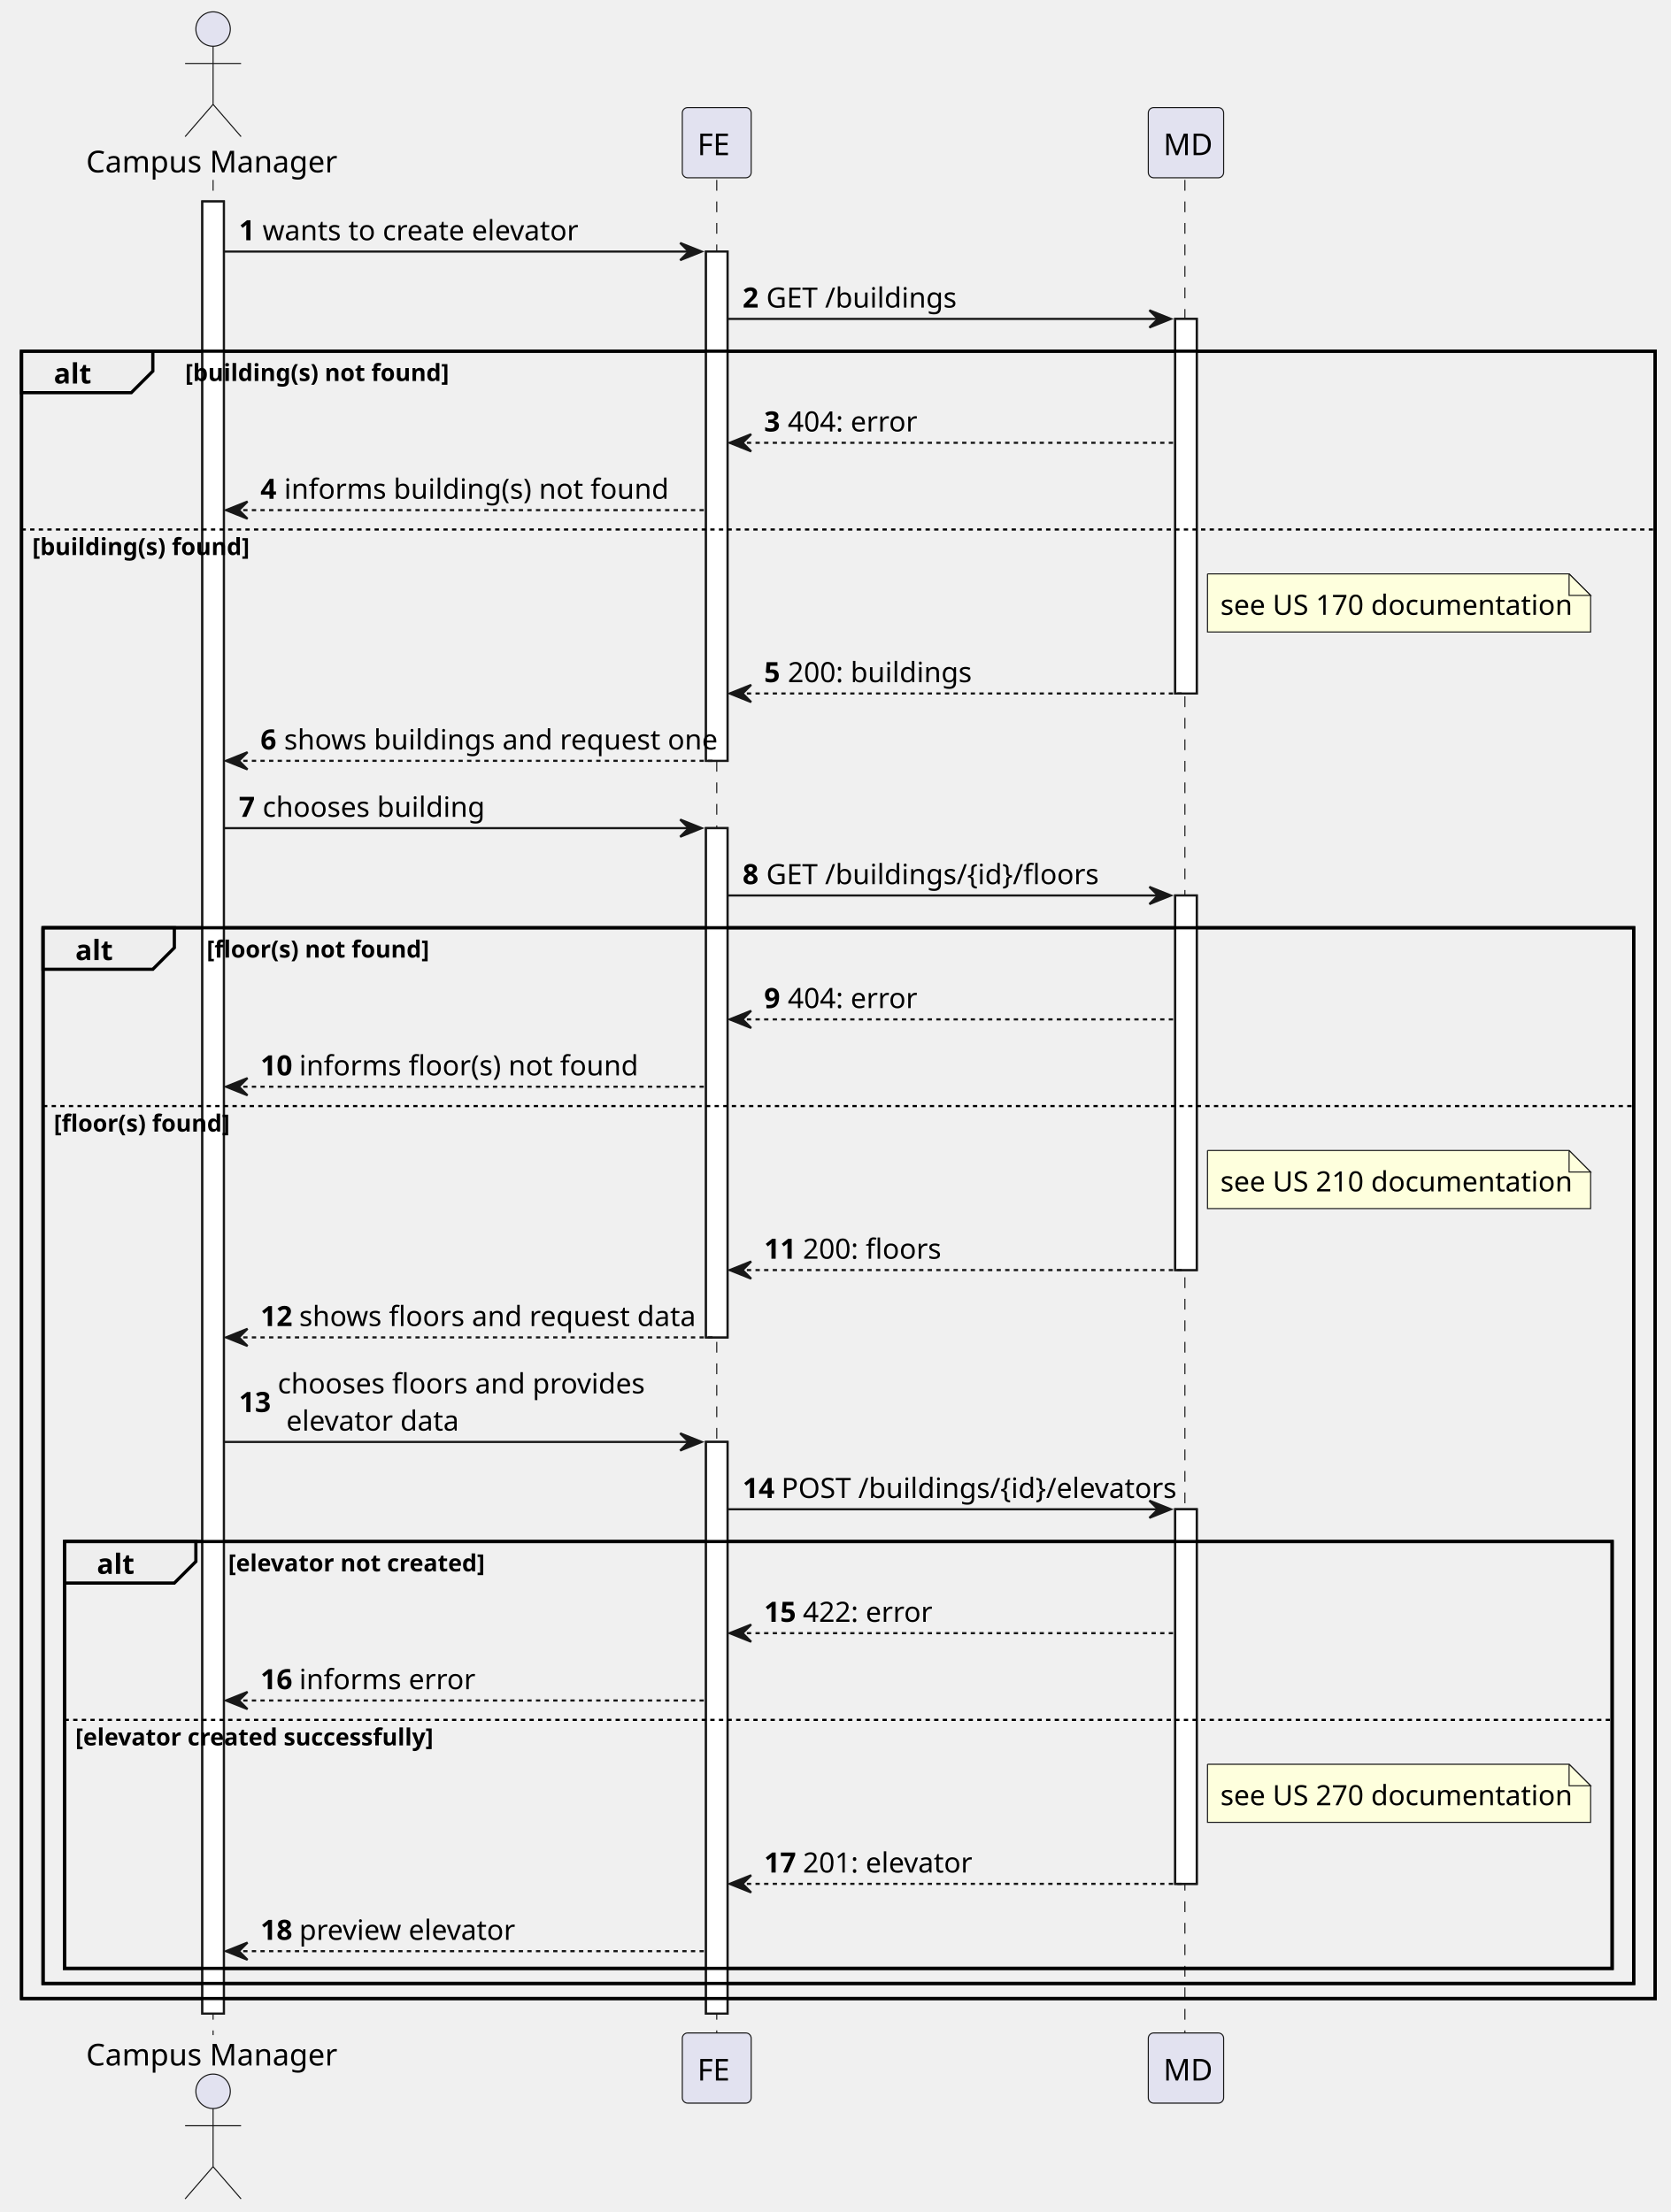
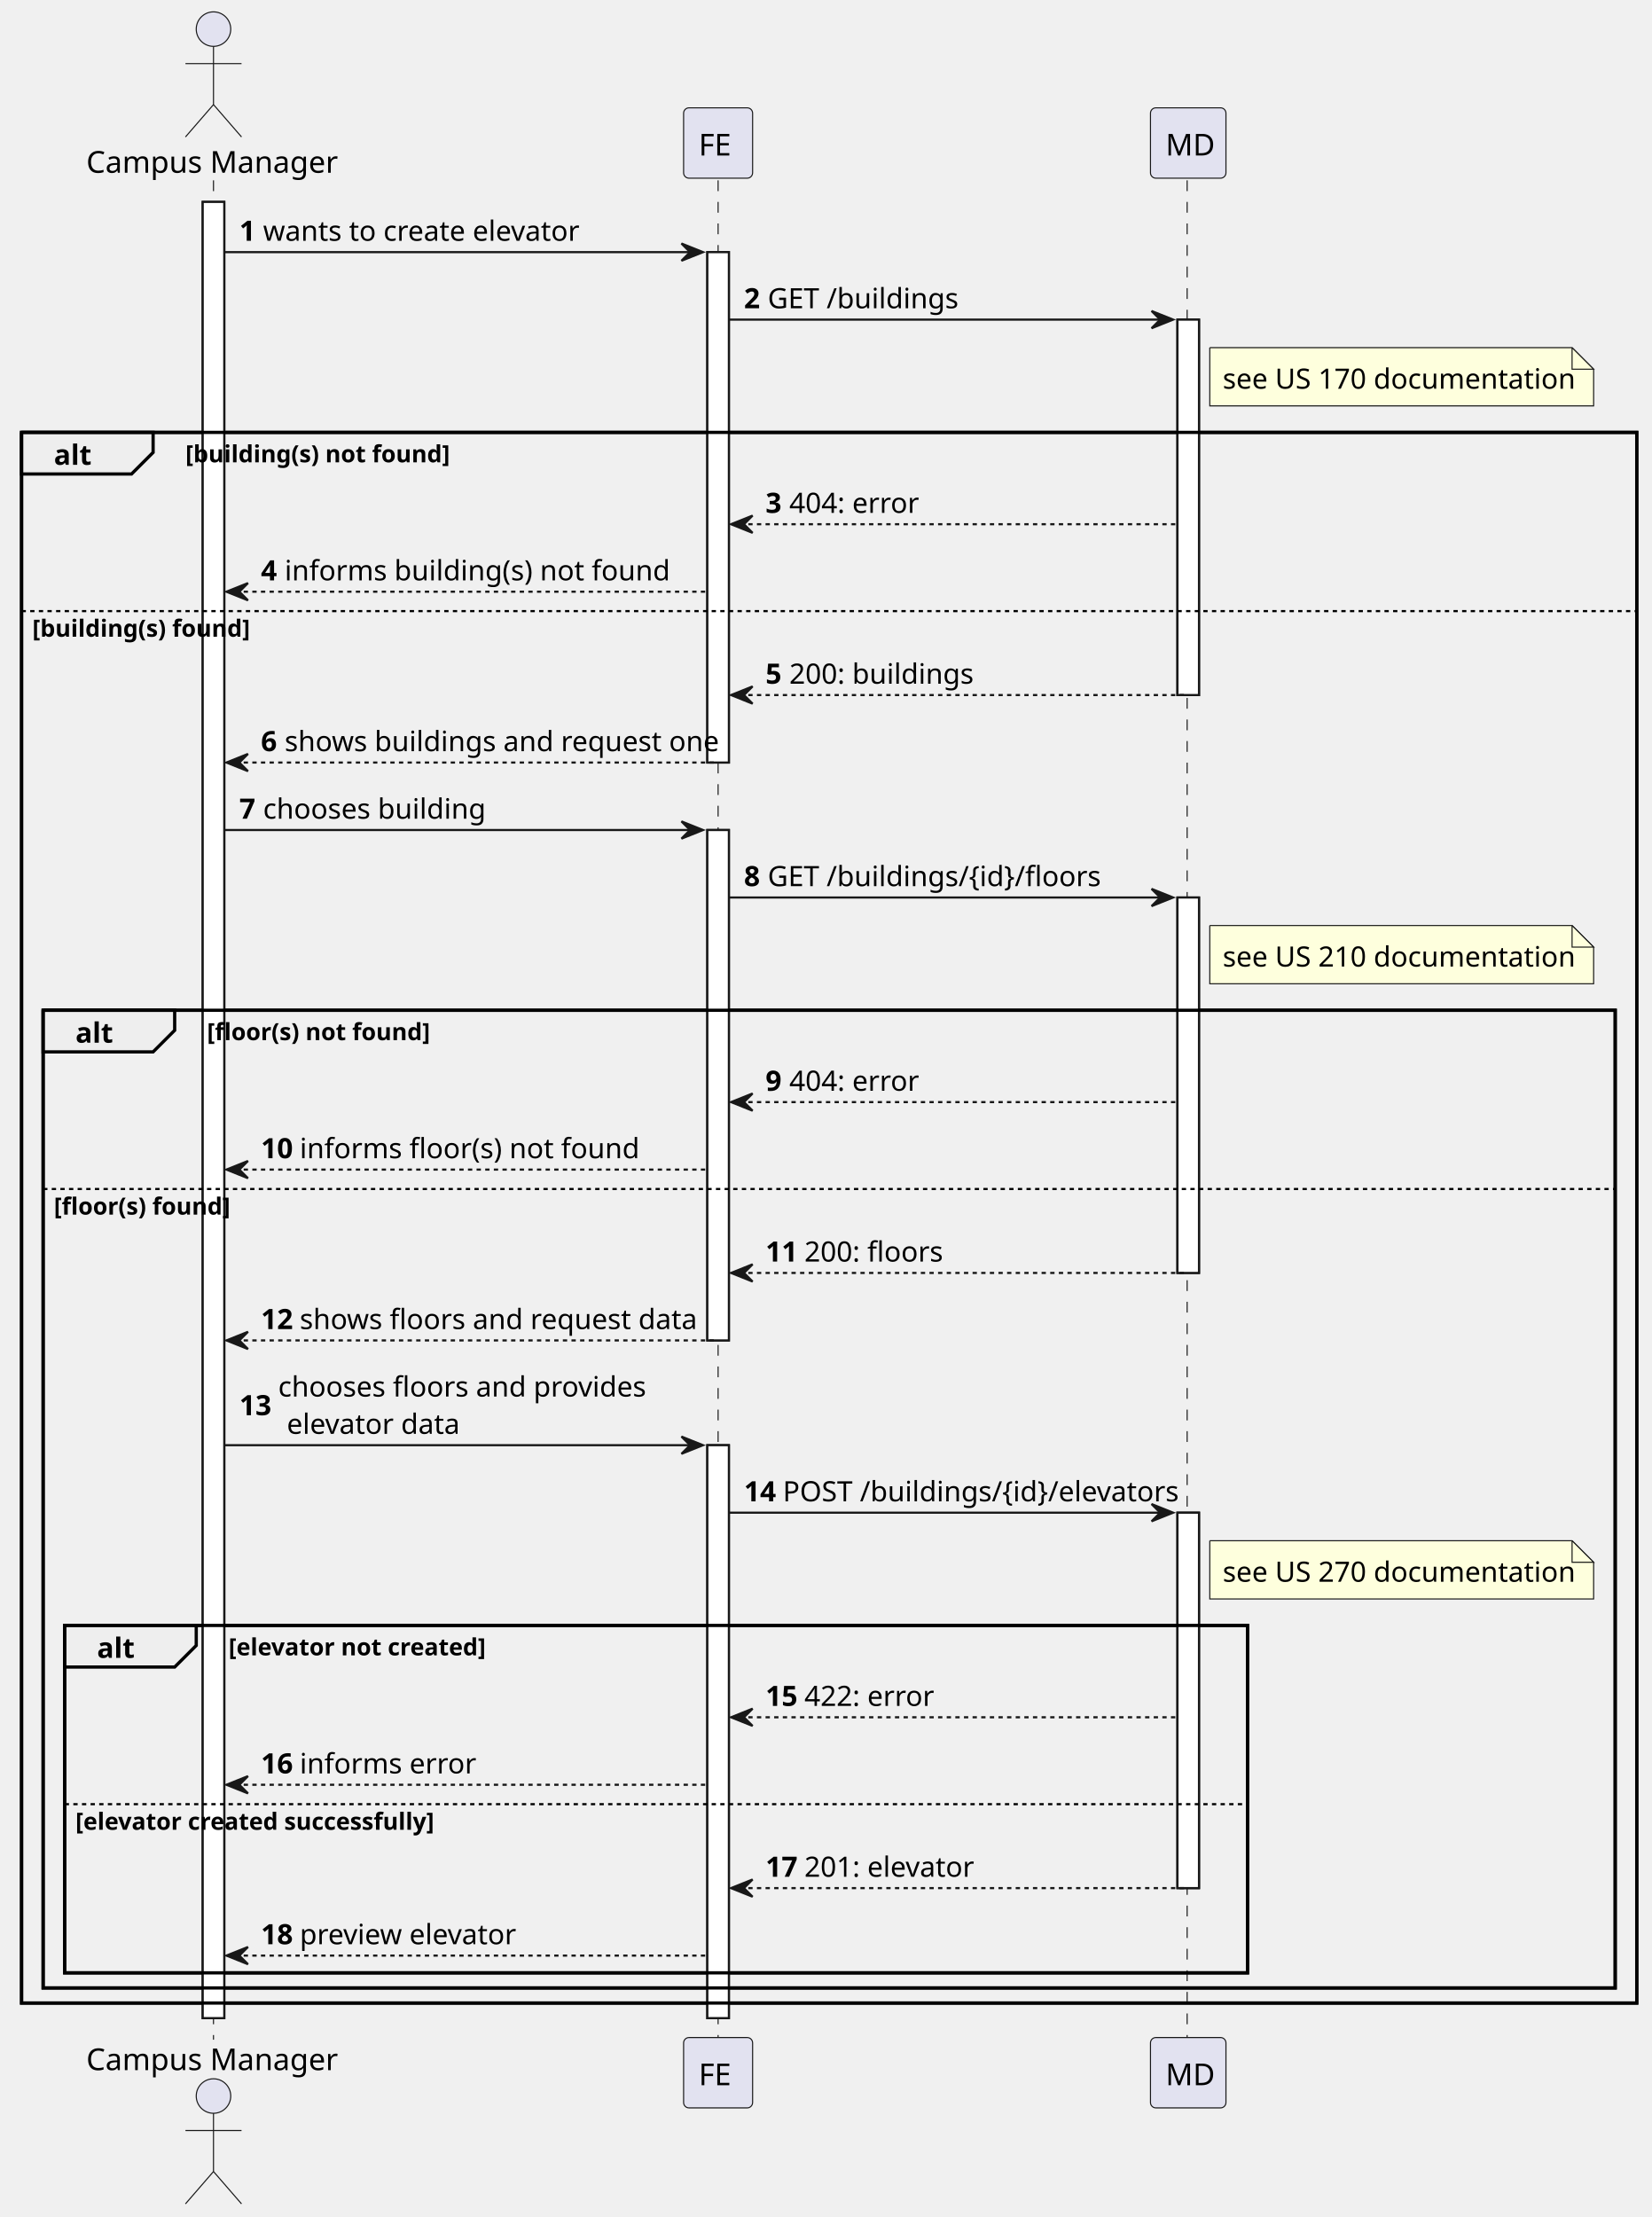
- <svg xmlns="http://www.w3.org/2000/svg" contentStyleType="text/css" height="1028px" preserveAspectRatio="none" style="width:776px;height:1028px;background:#FFFFFF;" version="1.1" viewBox="0 0 776 1028" width="776px" zoomAndPan="magnify">
+ <svg xmlns="http://www.w3.org/2000/svg" contentStyleType="text/css" height="1028px" preserveAspectRatio="none" style="width:766px;height:1028px;background:#FFFFFF;" version="1.1" viewBox="0 0 766 1028" width="766px" zoomAndPan="magnify">
  <defs />
  <g>
    <rect fill="#FFFFFF" height="842.168" style="stroke:#181818;stroke-width:1.0;" width="10" x="94" y="93.621" />
    <rect fill="#FFFFFF" height="236.668" style="stroke:#181818;stroke-width:1.0;" width="10" x="328" y="116.912" />
    <rect fill="#FFFFFF" height="236.668" style="stroke:#181818;stroke-width:1.0;" width="10" x="328" y="384.871" />
    <rect fill="#FFFFFF" height="265.668" style="stroke:#181818;stroke-width:1.0;" width="10" x="328" y="670.121" />
    <rect fill="#FFFFFF" height="174.086" style="stroke:#181818;stroke-width:1.0;" width="10" x="546" y="148.203" />
    <rect fill="#FFFFFF" height="174.086" style="stroke:#181818;stroke-width:1.0;" width="10" x="546" y="416.162" />
    <rect fill="#FFFFFF" height="174.086" style="stroke:#181818;stroke-width:1.0;" width="10" x="546" y="701.412" />
-     <rect fill="none" height="765.586" style="stroke:#000000;stroke-width:1.5;" width="759" x="10" y="163.203" />
-     <rect fill="none" height="490.627" style="stroke:#000000;stroke-width:1.5;" width="739" x="20" y="431.162" />
-     <rect fill="none" height="198.377" style="stroke:#000000;stroke-width:1.5;" width="719" x="30" y="716.412" />
+     <rect fill="none" height="728.295" style="stroke:#000000;stroke-width:1.5;" width="749" x="10" y="200.494" />
+     <rect fill="none" height="453.336" style="stroke:#000000;stroke-width:1.5;" width="729" x="20" y="468.453" />
+     <rect fill="none" height="161.086" style="stroke:#000000;stroke-width:1.5;" width="548.5" x="30" y="753.703" />
    <line style="stroke:#181818;stroke-width:0.5;stroke-dasharray:5.0,5.0;" x1="99" x2="99" y1="83.621" y2="945.789" />
    <line style="stroke:#181818;stroke-width:0.5;stroke-dasharray:5.0,5.0;" x1="333" x2="333" y1="83.621" y2="945.789" />
    <line style="stroke:#181818;stroke-width:0.5;stroke-dasharray:5.0,5.0;" x1="550.5" x2="550.5" y1="83.621" y2="945.789" />
    <text fill="#000000" font-family="sans-serif" font-size="14" lengthAdjust="spacing" textLength="112" x="40" y="80.107">Campus Manager</text>
    <ellipse cx="99" cy="13.5" fill="#E2E2F0" rx="8" ry="8" style="stroke:#181818;stroke-width:0.5;" />
    <path d="M99,21.5 L99,48.5 M86,29.5 L112,29.5 M99,48.5 L86,63.5 M99,48.5 L112,63.5 " fill="none" style="stroke:#181818;stroke-width:0.5;" />
    <text fill="#000000" font-family="sans-serif" font-size="14" lengthAdjust="spacing" textLength="112" x="40" y="959.896">Campus Manager</text>
    <ellipse cx="99" cy="971.91" fill="#E2E2F0" rx="8" ry="8" style="stroke:#181818;stroke-width:0.5;" />
    <path d="M99,979.91 L99,1006.91 M86,987.91 L112,987.91 M99,1006.91 L86,1021.91 M99,1006.91 L112,1021.91 " fill="none" style="stroke:#181818;stroke-width:0.5;" />
    <rect fill="#E2E2F0" height="32.621" rx="2.5" ry="2.5" style="stroke:#181818;stroke-width:0.5;" width="32" x="317" y="50" />
    <text fill="#000000" font-family="sans-serif" font-size="14" lengthAdjust="spacing" textLength="18" x="324" y="72.107">FE</text>
    <rect fill="#E2E2F0" height="32.621" rx="2.5" ry="2.5" style="stroke:#181818;stroke-width:0.5;" width="32" x="317" y="944.789" />
    <text fill="#000000" font-family="sans-serif" font-size="14" lengthAdjust="spacing" textLength="18" x="324" y="966.896">FE</text>
    <rect fill="#E2E2F0" height="32.621" rx="2.5" ry="2.5" style="stroke:#181818;stroke-width:0.5;" width="35" x="533.5" y="50" />
    <text fill="#000000" font-family="sans-serif" font-size="14" lengthAdjust="spacing" textLength="21" x="540.5" y="72.107">MD</text>
    <rect fill="#E2E2F0" height="32.621" rx="2.5" ry="2.5" style="stroke:#181818;stroke-width:0.5;" width="35" x="533.5" y="944.789" />
    <text fill="#000000" font-family="sans-serif" font-size="14" lengthAdjust="spacing" textLength="21" x="540.5" y="966.896">MD</text>
    <rect fill="#FFFFFF" height="842.168" style="stroke:#181818;stroke-width:1.0;" width="10" x="94" y="93.621" />
    <rect fill="#FFFFFF" height="236.668" style="stroke:#181818;stroke-width:1.0;" width="10" x="328" y="116.912" />
    <rect fill="#FFFFFF" height="236.668" style="stroke:#181818;stroke-width:1.0;" width="10" x="328" y="384.871" />
    <rect fill="#FFFFFF" height="265.668" style="stroke:#181818;stroke-width:1.0;" width="10" x="328" y="670.121" />
    <rect fill="#FFFFFF" height="174.086" style="stroke:#181818;stroke-width:1.0;" width="10" x="546" y="148.203" />
    <rect fill="#FFFFFF" height="174.086" style="stroke:#181818;stroke-width:1.0;" width="10" x="546" y="416.162" />
    <rect fill="#FFFFFF" height="174.086" style="stroke:#181818;stroke-width:1.0;" width="10" x="546" y="701.412" />
    <polygon fill="#181818" points="316,112.912,326,116.912,316,120.912,320,116.912" style="stroke:#181818;stroke-width:1.0;" />
    <line style="stroke:#181818;stroke-width:1.0;" x1="104" x2="322" y1="116.912" y2="116.912" />
    <text fill="#000000" font-family="sans-serif" font-size="13" font-weight="bold" lengthAdjust="spacing" textLength="7" x="111" y="111.649">1</text>
    <text fill="#000000" font-family="sans-serif" font-size="13" lengthAdjust="spacing" textLength="137" x="122" y="111.649">wants to create elevator</text>
    <polygon fill="#181818" points="534,144.203,544,148.203,534,152.203,538,148.203" style="stroke:#181818;stroke-width:1.0;" />
    <line style="stroke:#181818;stroke-width:1.0;" x1="338" x2="540" y1="148.203" y2="148.203" />
    <text fill="#000000" font-family="sans-serif" font-size="13" font-weight="bold" lengthAdjust="spacing" textLength="7" x="345" y="142.94">2</text>
    <text fill="#000000" font-family="sans-serif" font-size="13" lengthAdjust="spacing" textLength="85" x="356" y="142.94">GET /buildings</text>
-     <path d="M10,163.203 L71,163.203 L71,172.494 L61,182.494 L10,182.494 L10,163.203 " fill="#EEEEEE" style="stroke:#000000;stroke-width:1.5;" />
-     <rect fill="none" height="765.586" style="stroke:#000000;stroke-width:1.5;" width="759" x="10" y="163.203" />
-     <text fill="#000000" font-family="sans-serif" font-size="13" font-weight="bold" lengthAdjust="spacing" textLength="16" x="25" y="178.231">alt</text>
-     <text fill="#000000" font-family="sans-serif" font-size="11" font-weight="bold" lengthAdjust="spacing" textLength="123" x="86" y="177.073">[building(s) not found]</text>
-     <polygon fill="#181818" points="349,201.785,339,205.785,349,209.785,345,205.785" style="stroke:#181818;stroke-width:1.0;" />
-     <line style="stroke:#181818;stroke-width:1.0;stroke-dasharray:2.0,2.0;" x1="343" x2="545" y1="205.785" y2="205.785" />
-     <text fill="#000000" font-family="sans-serif" font-size="13" font-weight="bold" lengthAdjust="spacing" textLength="7" x="355" y="200.523">3</text>
-     <text fill="#000000" font-family="sans-serif" font-size="13" lengthAdjust="spacing" textLength="55" x="366" y="200.523">404: error</text>
-     <polygon fill="#181818" points="115,233.076,105,237.076,115,241.076,111,237.076" style="stroke:#181818;stroke-width:1.0;" />
-     <line style="stroke:#181818;stroke-width:1.0;stroke-dasharray:2.0,2.0;" x1="109" x2="327" y1="237.076" y2="237.076" />
-     <text fill="#000000" font-family="sans-serif" font-size="13" font-weight="bold" lengthAdjust="spacing" textLength="7" x="121" y="231.814">4</text>
-     <text fill="#000000" font-family="sans-serif" font-size="13" lengthAdjust="spacing" textLength="162" x="132" y="231.814">informs building(s) not found</text>
-     <line style="stroke:#000000;stroke-width:1.0;stroke-dasharray:2.0,2.0;" x1="10" x2="769" y1="246.076" y2="246.076" />
-     <text fill="#000000" font-family="sans-serif" font-size="11" font-weight="bold" lengthAdjust="spacing" textLength="102" x="15" y="257.946">[building(s) found]</text>
-     <path d="M561,266.707 L561,293.707 L739,293.707 L739,276.707 L729,266.707 L561,266.707 " fill="#FEFFDD" style="stroke:#181818;stroke-width:0.5;" />
-     <path d="M729,266.707 L729,276.707 L739,276.707 L729,266.707 " fill="#FEFFDD" style="stroke:#181818;stroke-width:0.5;" />
-     <text fill="#000000" font-family="sans-serif" font-size="13" lengthAdjust="spacing" textLength="157" x="567" y="285.735">see US 170 documentation</text>
+     <path d="M561,161.203 L561,188.203 L739,188.203 L739,171.203 L729,161.203 L561,161.203 " fill="#FEFFDD" style="stroke:#181818;stroke-width:0.5;" />
+     <path d="M729,161.203 L729,171.203 L739,171.203 L729,161.203 " fill="#FEFFDD" style="stroke:#181818;stroke-width:0.5;" />
+     <text fill="#000000" font-family="sans-serif" font-size="13" lengthAdjust="spacing" textLength="157" x="567" y="180.231">see US 170 documentation</text>
+     <path d="M10,200.494 L71,200.494 L71,209.785 L61,219.785 L10,219.785 L10,200.494 " fill="#EEEEEE" style="stroke:#000000;stroke-width:1.5;" />
+     <rect fill="none" height="728.295" style="stroke:#000000;stroke-width:1.5;" width="749" x="10" y="200.494" />
+     <text fill="#000000" font-family="sans-serif" font-size="13" font-weight="bold" lengthAdjust="spacing" textLength="16" x="25" y="215.523">alt</text>
+     <text fill="#000000" font-family="sans-serif" font-size="11" font-weight="bold" lengthAdjust="spacing" textLength="123" x="86" y="214.364">[building(s) not found]</text>
+     <polygon fill="#181818" points="349,239.076,339,243.076,349,247.076,345,243.076" style="stroke:#181818;stroke-width:1.0;" />
+     <line style="stroke:#181818;stroke-width:1.0;stroke-dasharray:2.0,2.0;" x1="343" x2="545" y1="243.076" y2="243.076" />
+     <text fill="#000000" font-family="sans-serif" font-size="13" font-weight="bold" lengthAdjust="spacing" textLength="7" x="355" y="237.814">3</text>
+     <text fill="#000000" font-family="sans-serif" font-size="13" lengthAdjust="spacing" textLength="55" x="366" y="237.814">404: error</text>
+     <polygon fill="#181818" points="115,270.367,105,274.367,115,278.367,111,274.367" style="stroke:#181818;stroke-width:1.0;" />
+     <line style="stroke:#181818;stroke-width:1.0;stroke-dasharray:2.0,2.0;" x1="109" x2="327" y1="274.367" y2="274.367" />
+     <text fill="#000000" font-family="sans-serif" font-size="13" font-weight="bold" lengthAdjust="spacing" textLength="7" x="121" y="269.104">4</text>
+     <text fill="#000000" font-family="sans-serif" font-size="13" lengthAdjust="spacing" textLength="162" x="132" y="269.104">informs building(s) not found</text>
+     <line style="stroke:#000000;stroke-width:1.0;stroke-dasharray:2.0,2.0;" x1="10" x2="759" y1="283.367" y2="283.367" />
+     <text fill="#000000" font-family="sans-serif" font-size="11" font-weight="bold" lengthAdjust="spacing" textLength="102" x="15" y="295.237">[building(s) found]</text>
    <polygon fill="#181818" points="349,318.289,339,322.289,349,326.289,345,322.289" style="stroke:#181818;stroke-width:1.0;" />
    <line style="stroke:#181818;stroke-width:1.0;stroke-dasharray:2.0,2.0;" x1="343" x2="550" y1="322.289" y2="322.289" />
    <text fill="#000000" font-family="sans-serif" font-size="13" font-weight="bold" lengthAdjust="spacing" textLength="7" x="355" y="317.026">5</text>
    <text fill="#000000" font-family="sans-serif" font-size="13" lengthAdjust="spacing" textLength="80" x="366" y="317.026">200: buildings</text>
    <polygon fill="#181818" points="115,349.58,105,353.58,115,357.58,111,353.58" style="stroke:#181818;stroke-width:1.0;" />
    <line style="stroke:#181818;stroke-width:1.0;stroke-dasharray:2.0,2.0;" x1="109" x2="332" y1="353.58" y2="353.58" />
    <text fill="#000000" font-family="sans-serif" font-size="13" font-weight="bold" lengthAdjust="spacing" textLength="7" x="121" y="348.317">6</text>
    <text fill="#000000" font-family="sans-serif" font-size="13" lengthAdjust="spacing" textLength="189" x="132" y="348.317">shows buildings and request one</text>
    <polygon fill="#181818" points="316,380.871,326,384.871,316,388.871,320,384.871" style="stroke:#181818;stroke-width:1.0;" />
    <line style="stroke:#181818;stroke-width:1.0;" x1="104" x2="322" y1="384.871" y2="384.871" />
    <text fill="#000000" font-family="sans-serif" font-size="13" font-weight="bold" lengthAdjust="spacing" textLength="7" x="111" y="379.608">7</text>
    <text fill="#000000" font-family="sans-serif" font-size="13" lengthAdjust="spacing" textLength="97" x="122" y="379.608">chooses building</text>
    <polygon fill="#181818" points="534,412.162,544,416.162,534,420.162,538,416.162" style="stroke:#181818;stroke-width:1.0;" />
    <line style="stroke:#181818;stroke-width:1.0;" x1="338" x2="540" y1="416.162" y2="416.162" />
    <text fill="#000000" font-family="sans-serif" font-size="13" font-weight="bold" lengthAdjust="spacing" textLength="7" x="345" y="410.899">8</text>
    <text fill="#000000" font-family="sans-serif" font-size="13" lengthAdjust="spacing" textLength="142" x="356" y="410.899">GET /buildings/{id}/floors</text>
-     <path d="M20,431.162 L81,431.162 L81,440.453 L71,450.453 L20,450.453 L20,431.162 " fill="#EEEEEE" style="stroke:#000000;stroke-width:1.5;" />
-     <rect fill="none" height="490.627" style="stroke:#000000;stroke-width:1.5;" width="739" x="20" y="431.162" />
-     <text fill="#000000" font-family="sans-serif" font-size="13" font-weight="bold" lengthAdjust="spacing" textLength="16" x="35" y="446.19">alt</text>
-     <text fill="#000000" font-family="sans-serif" font-size="11" font-weight="bold" lengthAdjust="spacing" textLength="105" x="96" y="445.032">[floor(s) not found]</text>
-     <polygon fill="#181818" points="349,469.744,339,473.744,349,477.744,345,473.744" style="stroke:#181818;stroke-width:1.0;" />
-     <line style="stroke:#181818;stroke-width:1.0;stroke-dasharray:2.0,2.0;" x1="343" x2="545" y1="473.744" y2="473.744" />
-     <text fill="#000000" font-family="sans-serif" font-size="13" font-weight="bold" lengthAdjust="spacing" textLength="7" x="355" y="468.481">9</text>
-     <text fill="#000000" font-family="sans-serif" font-size="13" lengthAdjust="spacing" textLength="55" x="366" y="468.481">404: error</text>
-     <polygon fill="#181818" points="115,501.035,105,505.035,115,509.035,111,505.035" style="stroke:#181818;stroke-width:1.0;" />
-     <line style="stroke:#181818;stroke-width:1.0;stroke-dasharray:2.0,2.0;" x1="109" x2="327" y1="505.035" y2="505.035" />
-     <text fill="#000000" font-family="sans-serif" font-size="13" font-weight="bold" lengthAdjust="spacing" textLength="14" x="121" y="499.772">10</text>
-     <text fill="#000000" font-family="sans-serif" font-size="13" lengthAdjust="spacing" textLength="142" x="139" y="499.772">informs floor(s) not found</text>
-     <line style="stroke:#000000;stroke-width:1.0;stroke-dasharray:2.0,2.0;" x1="20" x2="759" y1="514.035" y2="514.035" />
-     <text fill="#000000" font-family="sans-serif" font-size="11" font-weight="bold" lengthAdjust="spacing" textLength="84" x="25" y="525.905">[floor(s) found]</text>
-     <path d="M561,534.666 L561,561.666 L739,561.666 L739,544.666 L729,534.666 L561,534.666 " fill="#FEFFDD" style="stroke:#181818;stroke-width:0.5;" />
-     <path d="M729,534.666 L729,544.666 L739,544.666 L729,534.666 " fill="#FEFFDD" style="stroke:#181818;stroke-width:0.5;" />
-     <text fill="#000000" font-family="sans-serif" font-size="13" lengthAdjust="spacing" textLength="157" x="567" y="553.694">see US 210 documentation</text>
+     <path d="M561,429.162 L561,456.162 L739,456.162 L739,439.162 L729,429.162 L561,429.162 " fill="#FEFFDD" style="stroke:#181818;stroke-width:0.5;" />
+     <path d="M729,429.162 L729,439.162 L739,439.162 L729,429.162 " fill="#FEFFDD" style="stroke:#181818;stroke-width:0.5;" />
+     <text fill="#000000" font-family="sans-serif" font-size="13" lengthAdjust="spacing" textLength="157" x="567" y="448.19">see US 210 documentation</text>
+     <path d="M20,468.453 L81,468.453 L81,477.744 L71,487.744 L20,487.744 L20,468.453 " fill="#EEEEEE" style="stroke:#000000;stroke-width:1.5;" />
+     <rect fill="none" height="453.336" style="stroke:#000000;stroke-width:1.5;" width="729" x="20" y="468.453" />
+     <text fill="#000000" font-family="sans-serif" font-size="13" font-weight="bold" lengthAdjust="spacing" textLength="16" x="35" y="483.481">alt</text>
+     <text fill="#000000" font-family="sans-serif" font-size="11" font-weight="bold" lengthAdjust="spacing" textLength="105" x="96" y="482.323">[floor(s) not found]</text>
+     <polygon fill="#181818" points="349,507.035,339,511.035,349,515.035,345,511.035" style="stroke:#181818;stroke-width:1.0;" />
+     <line style="stroke:#181818;stroke-width:1.0;stroke-dasharray:2.0,2.0;" x1="343" x2="545" y1="511.035" y2="511.035" />
+     <text fill="#000000" font-family="sans-serif" font-size="13" font-weight="bold" lengthAdjust="spacing" textLength="7" x="355" y="505.772">9</text>
+     <text fill="#000000" font-family="sans-serif" font-size="13" lengthAdjust="spacing" textLength="55" x="366" y="505.772">404: error</text>
+     <polygon fill="#181818" points="115,538.326,105,542.326,115,546.326,111,542.326" style="stroke:#181818;stroke-width:1.0;" />
+     <line style="stroke:#181818;stroke-width:1.0;stroke-dasharray:2.0,2.0;" x1="109" x2="327" y1="542.326" y2="542.326" />
+     <text fill="#000000" font-family="sans-serif" font-size="13" font-weight="bold" lengthAdjust="spacing" textLength="14" x="121" y="537.063">10</text>
+     <text fill="#000000" font-family="sans-serif" font-size="13" lengthAdjust="spacing" textLength="142" x="139" y="537.063">informs floor(s) not found</text>
+     <line style="stroke:#000000;stroke-width:1.0;stroke-dasharray:2.0,2.0;" x1="20" x2="749" y1="551.326" y2="551.326" />
+     <text fill="#000000" font-family="sans-serif" font-size="11" font-weight="bold" lengthAdjust="spacing" textLength="84" x="25" y="563.196">[floor(s) found]</text>
    <polygon fill="#181818" points="349,586.248,339,590.248,349,594.248,345,590.248" style="stroke:#181818;stroke-width:1.0;" />
    <line style="stroke:#181818;stroke-width:1.0;stroke-dasharray:2.0,2.0;" x1="343" x2="550" y1="590.248" y2="590.248" />
    <text fill="#000000" font-family="sans-serif" font-size="13" font-weight="bold" lengthAdjust="spacing" textLength="14" x="355" y="584.985">11</text>
    <text fill="#000000" font-family="sans-serif" font-size="13" lengthAdjust="spacing" textLength="60" x="373" y="584.985">200: floors</text>
    <polygon fill="#181818" points="115,617.539,105,621.539,115,625.539,111,621.539" style="stroke:#181818;stroke-width:1.0;" />
    <line style="stroke:#181818;stroke-width:1.0;stroke-dasharray:2.0,2.0;" x1="109" x2="332" y1="621.539" y2="621.539" />
    <text fill="#000000" font-family="sans-serif" font-size="13" font-weight="bold" lengthAdjust="spacing" textLength="14" x="121" y="616.276">12</text>
    <text fill="#000000" font-family="sans-serif" font-size="13" lengthAdjust="spacing" textLength="173" x="139" y="616.276">shows floors and request data</text>
    <polygon fill="#181818" points="316,666.121,326,670.121,316,674.121,320,670.121" style="stroke:#181818;stroke-width:1.0;" />
    <line style="stroke:#181818;stroke-width:1.0;" x1="104" x2="322" y1="670.121" y2="670.121" />
    <text fill="#000000" font-family="sans-serif" font-size="13" font-weight="bold" lengthAdjust="spacing" textLength="14" x="111" y="656.213">13</text>
    <text fill="#000000" font-family="sans-serif" font-size="13" lengthAdjust="spacing" textLength="160" x="129" y="647.567">chooses floors and provides</text>
    <text fill="#000000" font-family="sans-serif" font-size="13" lengthAdjust="spacing" textLength="73" x="133" y="664.858">elevator data</text>
    <polygon fill="#181818" points="534,697.412,544,701.412,534,705.412,538,701.412" style="stroke:#181818;stroke-width:1.0;" />
    <line style="stroke:#181818;stroke-width:1.0;" x1="338" x2="540" y1="701.412" y2="701.412" />
    <text fill="#000000" font-family="sans-serif" font-size="13" font-weight="bold" lengthAdjust="spacing" textLength="14" x="345" y="696.149">14</text>
    <text fill="#000000" font-family="sans-serif" font-size="13" lengthAdjust="spacing" textLength="171" x="363" y="696.149">POST /buildings/{id}/elevators</text>
-     <path d="M30,716.412 L91,716.412 L91,725.703 L81,735.703 L30,735.703 L30,716.412 " fill="#EEEEEE" style="stroke:#000000;stroke-width:1.5;" />
-     <rect fill="none" height="198.377" style="stroke:#000000;stroke-width:1.5;" width="719" x="30" y="716.412" />
-     <text fill="#000000" font-family="sans-serif" font-size="13" font-weight="bold" lengthAdjust="spacing" textLength="16" x="45" y="731.44">alt</text>
-     <text fill="#000000" font-family="sans-serif" font-size="11" font-weight="bold" lengthAdjust="spacing" textLength="119" x="106" y="730.282">[elevator not created]</text>
-     <polygon fill="#181818" points="349,754.994,339,758.994,349,762.994,345,758.994" style="stroke:#181818;stroke-width:1.0;" />
-     <line style="stroke:#181818;stroke-width:1.0;stroke-dasharray:2.0,2.0;" x1="343" x2="545" y1="758.994" y2="758.994" />
-     <text fill="#000000" font-family="sans-serif" font-size="13" font-weight="bold" lengthAdjust="spacing" textLength="14" x="355" y="753.731">15</text>
-     <text fill="#000000" font-family="sans-serif" font-size="13" lengthAdjust="spacing" textLength="55" x="373" y="753.731">422: error</text>
-     <polygon fill="#181818" points="115,786.285,105,790.285,115,794.285,111,790.285" style="stroke:#181818;stroke-width:1.0;" />
-     <line style="stroke:#181818;stroke-width:1.0;stroke-dasharray:2.0,2.0;" x1="109" x2="327" y1="790.285" y2="790.285" />
-     <text fill="#000000" font-family="sans-serif" font-size="13" font-weight="bold" lengthAdjust="spacing" textLength="14" x="121" y="785.023">16</text>
-     <text fill="#000000" font-family="sans-serif" font-size="13" lengthAdjust="spacing" textLength="72" x="139" y="785.023">informs error</text>
-     <line style="stroke:#000000;stroke-width:1.0;stroke-dasharray:2.0,2.0;" x1="30" x2="749" y1="799.285" y2="799.285" />
-     <text fill="#000000" font-family="sans-serif" font-size="11" font-weight="bold" lengthAdjust="spacing" textLength="171" x="35" y="811.155">[elevator created successfully]</text>
-     <path d="M561,819.916 L561,846.916 L739,846.916 L739,829.916 L729,819.916 L561,819.916 " fill="#FEFFDD" style="stroke:#181818;stroke-width:0.5;" />
-     <path d="M729,819.916 L729,829.916 L739,829.916 L729,819.916 " fill="#FEFFDD" style="stroke:#181818;stroke-width:0.5;" />
-     <text fill="#000000" font-family="sans-serif" font-size="13" lengthAdjust="spacing" textLength="157" x="567" y="838.944">see US 270 documentation</text>
+     <path d="M561,714.412 L561,741.412 L739,741.412 L739,724.412 L729,714.412 L561,714.412 " fill="#FEFFDD" style="stroke:#181818;stroke-width:0.5;" />
+     <path d="M729,714.412 L729,724.412 L739,724.412 L729,714.412 " fill="#FEFFDD" style="stroke:#181818;stroke-width:0.5;" />
+     <text fill="#000000" font-family="sans-serif" font-size="13" lengthAdjust="spacing" textLength="157" x="567" y="733.44">see US 270 documentation</text>
+     <path d="M30,753.703 L91,753.703 L91,762.994 L81,772.994 L30,772.994 L30,753.703 " fill="#EEEEEE" style="stroke:#000000;stroke-width:1.5;" />
+     <rect fill="none" height="161.086" style="stroke:#000000;stroke-width:1.5;" width="548.5" x="30" y="753.703" />
+     <text fill="#000000" font-family="sans-serif" font-size="13" font-weight="bold" lengthAdjust="spacing" textLength="16" x="45" y="768.731">alt</text>
+     <text fill="#000000" font-family="sans-serif" font-size="11" font-weight="bold" lengthAdjust="spacing" textLength="119" x="106" y="767.573">[elevator not created]</text>
+     <polygon fill="#181818" points="349,792.285,339,796.285,349,800.285,345,796.285" style="stroke:#181818;stroke-width:1.0;" />
+     <line style="stroke:#181818;stroke-width:1.0;stroke-dasharray:2.0,2.0;" x1="343" x2="545" y1="796.285" y2="796.285" />
+     <text fill="#000000" font-family="sans-serif" font-size="13" font-weight="bold" lengthAdjust="spacing" textLength="14" x="355" y="791.023">15</text>
+     <text fill="#000000" font-family="sans-serif" font-size="13" lengthAdjust="spacing" textLength="55" x="373" y="791.023">422: error</text>
+     <polygon fill="#181818" points="115,823.576,105,827.576,115,831.576,111,827.576" style="stroke:#181818;stroke-width:1.0;" />
+     <line style="stroke:#181818;stroke-width:1.0;stroke-dasharray:2.0,2.0;" x1="109" x2="327" y1="827.576" y2="827.576" />
+     <text fill="#000000" font-family="sans-serif" font-size="13" font-weight="bold" lengthAdjust="spacing" textLength="14" x="121" y="822.313">16</text>
+     <text fill="#000000" font-family="sans-serif" font-size="13" lengthAdjust="spacing" textLength="72" x="139" y="822.313">informs error</text>
+     <line style="stroke:#000000;stroke-width:1.0;stroke-dasharray:2.0,2.0;" x1="30" x2="578.5" y1="836.576" y2="836.576" />
+     <text fill="#000000" font-family="sans-serif" font-size="11" font-weight="bold" lengthAdjust="spacing" textLength="171" x="35" y="848.446">[elevator created successfully]</text>
    <polygon fill="#181818" points="349,871.498,339,875.498,349,879.498,345,875.498" style="stroke:#181818;stroke-width:1.0;" />
    <line style="stroke:#181818;stroke-width:1.0;stroke-dasharray:2.0,2.0;" x1="343" x2="550" y1="875.498" y2="875.498" />
    <text fill="#000000" font-family="sans-serif" font-size="13" font-weight="bold" lengthAdjust="spacing" textLength="14" x="355" y="870.235">17</text>
    <text fill="#000000" font-family="sans-serif" font-size="13" lengthAdjust="spacing" textLength="73" x="373" y="870.235">201: elevator</text>
    <polygon fill="#181818" points="115,902.789,105,906.789,115,910.789,111,906.789" style="stroke:#181818;stroke-width:1.0;" />
    <line style="stroke:#181818;stroke-width:1.0;stroke-dasharray:2.0,2.0;" x1="109" x2="327" y1="906.789" y2="906.789" />
    <text fill="#000000" font-family="sans-serif" font-size="13" font-weight="bold" lengthAdjust="spacing" textLength="14" x="121" y="901.526">18</text>
    <text fill="#000000" font-family="sans-serif" font-size="13" lengthAdjust="spacing" textLength="90" x="139" y="901.526">preview elevator</text>
  </g>
</svg>
